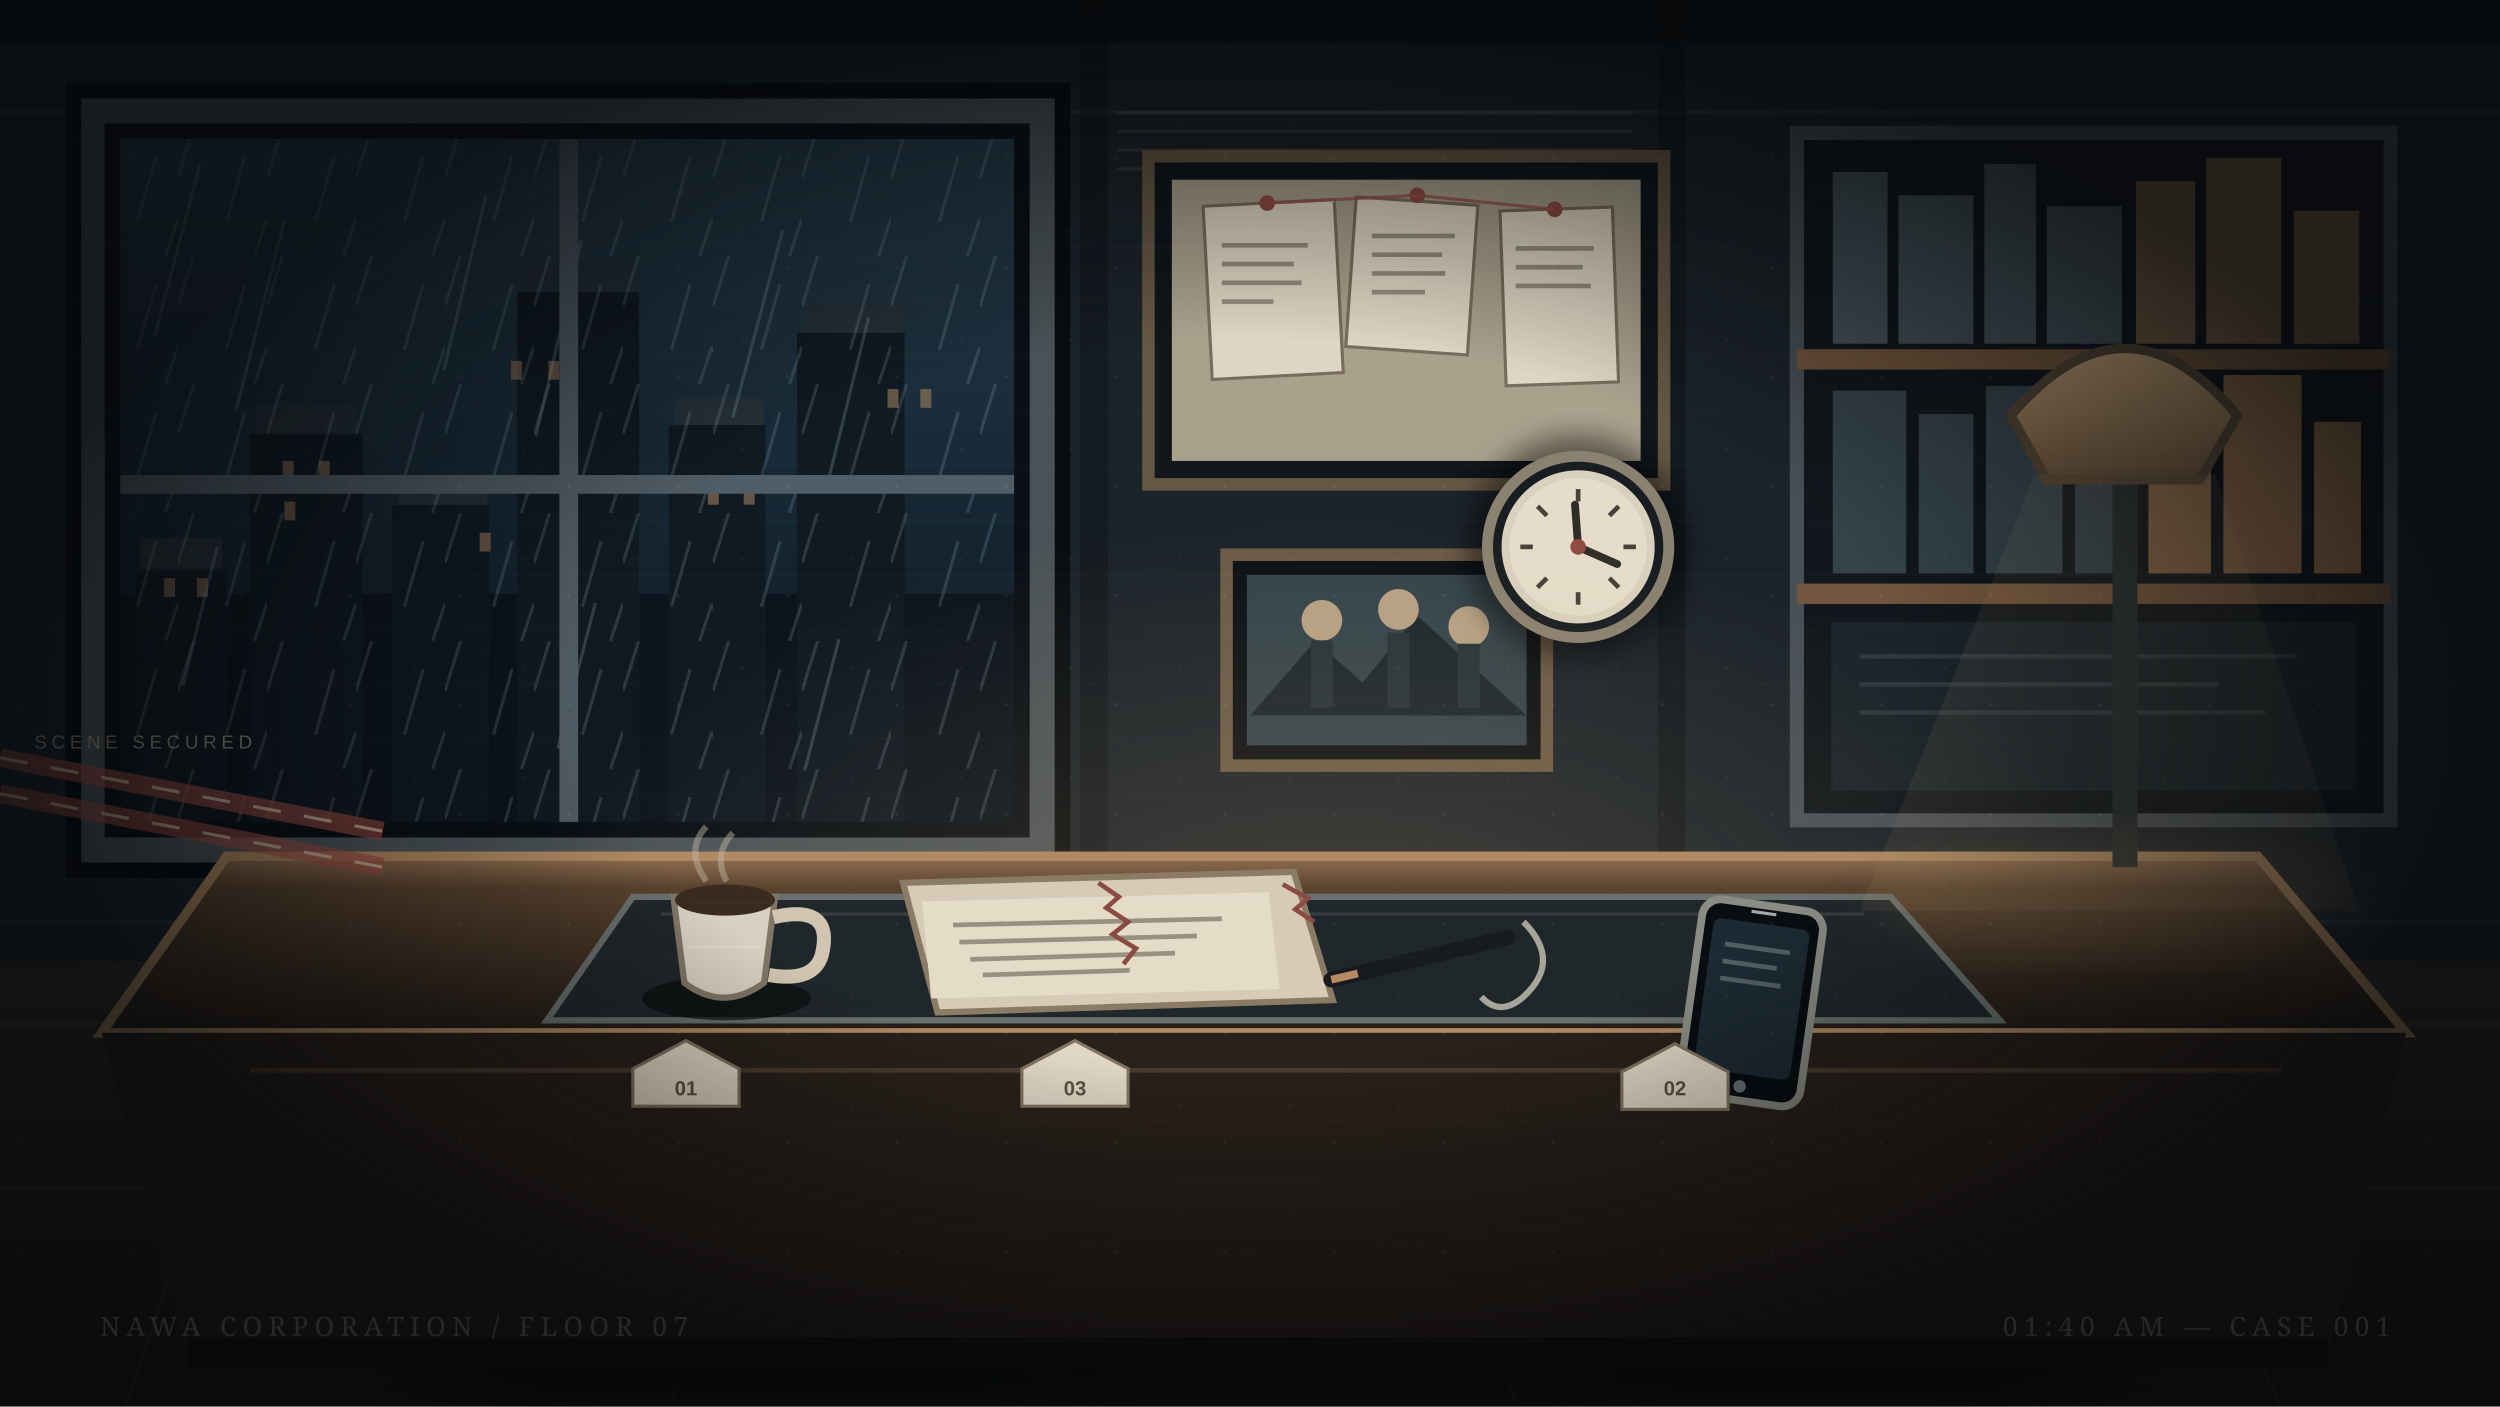
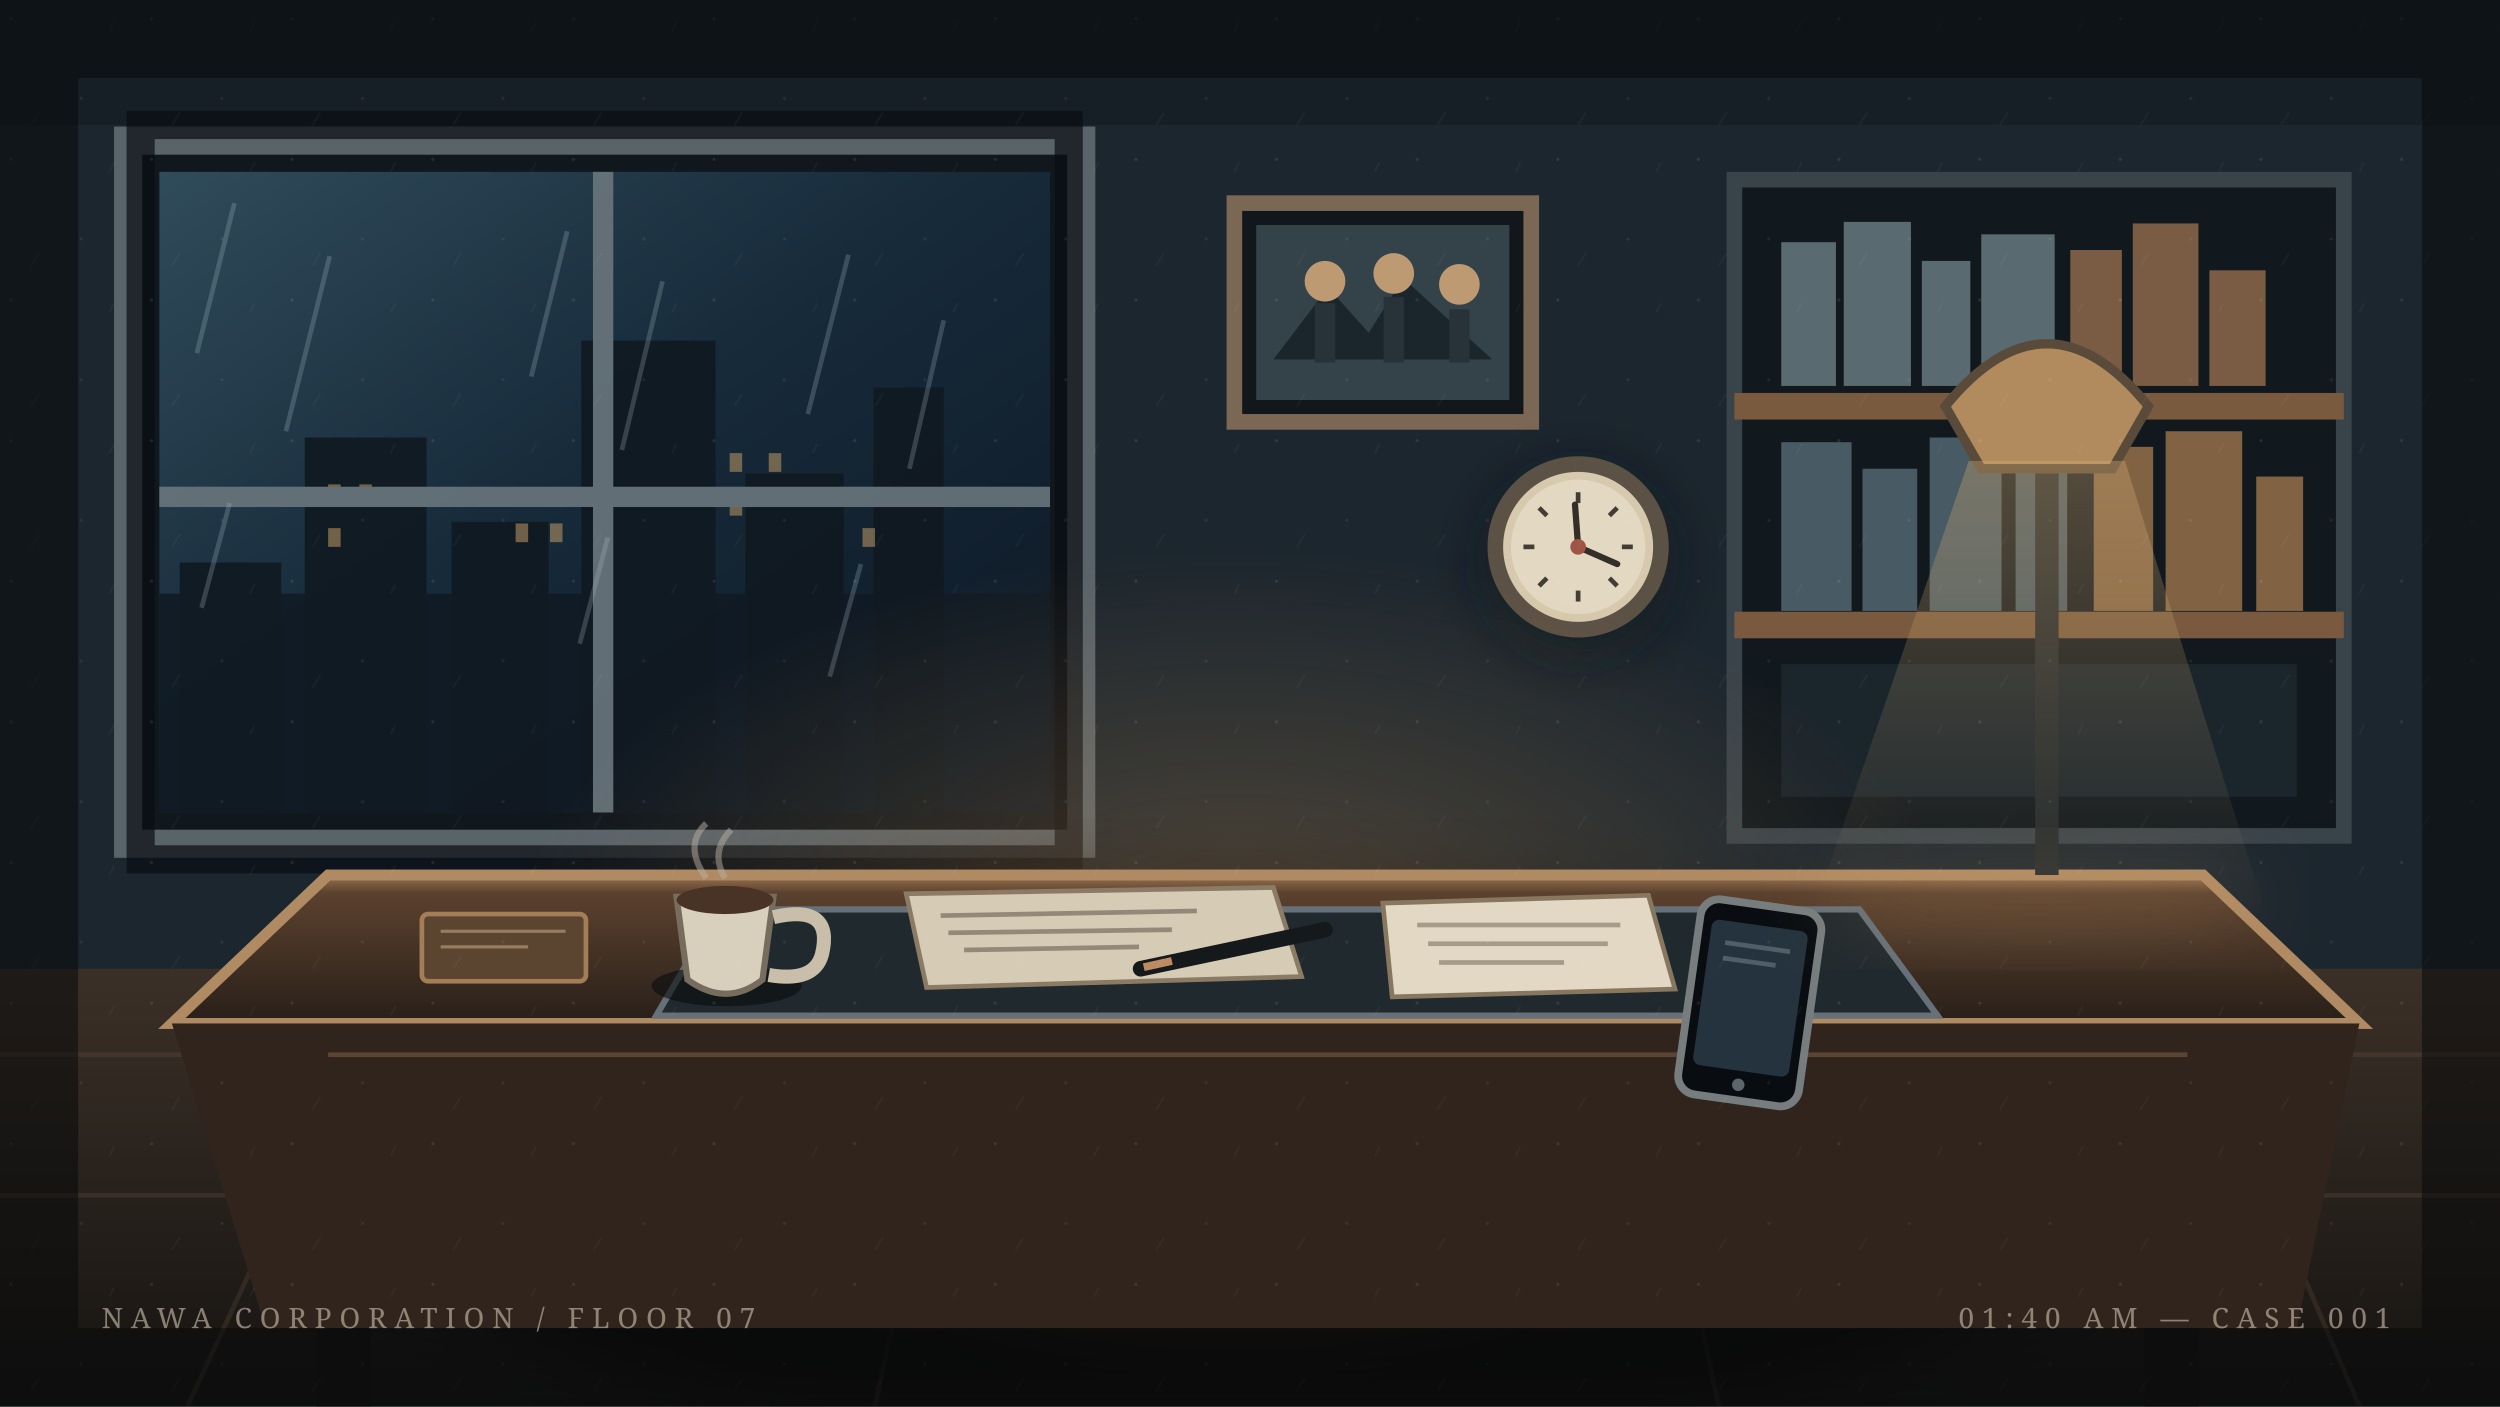
<svg xmlns="http://www.w3.org/2000/svg" width="1600" height="900" viewBox="0 0 1600 900">
  <defs>
-     <linearGradient id="backWall" x2="0" y2="1">
-       <stop stop-color="#283039" />
-       <stop offset=".55" stop-color="#171e24" />
-       <stop offset="1" stop-color="#101418" />
+     <linearGradient id="wall" x2="0" y2="1">
+       <stop stop-color="#28343d" />
+       <stop offset=".62" stop-color="#1a232b" />
+       <stop offset="1" stop-color="#101519" />
    </linearGradient>
    <linearGradient id="floor" x2="0" y2="1">
-       <stop stop-color="#34302b" />
-       <stop offset="1" stop-color="#121314" />
+       <stop stop-color="#3b3027" />
+       <stop offset="1" stop-color="#151311" />
    </linearGradient>
-     <linearGradient id="wood" x2="0" y2="1">
-       <stop stop-color="#927052" />
-       <stop offset=".18" stop-color="#59432f" />
-       <stop offset="1" stop-color="#241d18" />
+     <linearGradient id="desk" x2="0" y2="1">
+       <stop stop-color="#9a7450" />
+       <stop offset=".12" stop-color="#5b412e" />
+       <stop offset="1" stop-color="#281f19" />
    </linearGradient>
-     <linearGradient id="window" x2="0" y2="1">
-       <stop stop-color="#263d4c" />
-       <stop offset=".58" stop-color="#152532" />
-       <stop offset="1" stop-color="#101821" />
+     <linearGradient id="glass" x2="1" y2="1">
+       <stop stop-color="#304b5a" />
+       <stop offset=".45" stop-color="#172b3b" />
+       <stop offset="1" stop-color="#0d1724" />
    </linearGradient>
-     <linearGradient id="lampShade" x2="0" y2="1">
-       <stop stop-color="#c5a477" />
-       <stop offset="1" stop-color="#67513a" />
+     <linearGradient id="lamp" x2="0" y2="1">
+       <stop stop-color="#d6ad73" stop-opacity=".34" />
+       <stop offset="1" stop-color="#d6ad73" stop-opacity="0" />
    </linearGradient>
-     <radialGradient id="lampPool">
-       <stop stop-color="#d7b27b" stop-opacity=".24" />
-       <stop offset="1" stop-color="#d7b27b" stop-opacity="0" />
+     <radialGradient id="pool">
+       <stop stop-color="#c48d50" stop-opacity=".34" />
+       <stop offset="1" stop-color="#c48d50" stop-opacity="0" />
    </radialGradient>
-     <radialGradient id="vignette">
-       <stop offset=".52" stop-color="#000" stop-opacity="0" />
-       <stop offset="1" stop-color="#050709" stop-opacity=".72" />
-     </radialGradient>
-     <filter id="soft">
-       <feGaussianBlur stdDeviation="16" />
+     <filter id="blur">
+       <feGaussianBlur stdDeviation="24" />
    </filter>
-     <filter id="shadow">
-       <feGaussianBlur stdDeviation="9" />
+     <filter id="shadow" x="-40%" y="-40%" width="180%" height="180%">
+       <feGaussianBlur stdDeviation="15" />
    </filter>
-     <pattern id="wallgrain" width="70" height="70" patternUnits="userSpaceOnUse">
-       <path d="M0 18h70M0 53h70" stroke="#fff" opacity=".018" />
-       <circle cx="14" cy="31" r="1" fill="#fff" opacity=".07" />
-       <circle cx="55" cy="8" r="1" fill="#fff" opacity=".04" />
-     </pattern>
-     <pattern id="rain" width="57" height="82" patternUnits="userSpaceOnUse">
-       <path d="M10 0L0 32M43 18L31 60M57 58L49 82" stroke="#b9d0dc" stroke-width="2" opacity=".17" />
+     <pattern id="grain" width="90" height="90" patternUnits="userSpaceOnUse">
+       <circle cx="7" cy="12" r="1" fill="#fff" opacity=".09" />
+       <circle cx="52" cy="63" r="1" fill="#fff" opacity=".07" />
+       <path d="M20 80l5 -8M70 20l3 -6" stroke="#fff" opacity=".04" />
    </pattern>
  </defs>
-   <rect width="1600" height="900" fill="url(#backWall)" />
-   <path d="M0 0H1600V625H0Z" fill="#1b232a" />
-   <path d="M0 0H1600V28H0Z" fill="#0b1014" opacity=".8" />
-   <path d="M0 72H1600M0 590H1600" stroke="#697078" opacity=".18" stroke-width="3" />
-   <rect x="58" y="70" width="610" height="475" fill="#0a1016" stroke="#4b5358" stroke-width="18" />
-   <rect x="77" y="89" width="572" height="437" fill="url(#window)" />
-   <g opacity=".95">
-     <path d="M77 380H649V526H77Z" fill="#0c141c" />
-     <path d="M87 366h58v160H87zm73-88h72v248h-72zm91 45h62v203h-62zm80-136h78v339h-78zm97 85h62v254h-62zm82-59h69v313h-69z" fill="#101922" />
-     <path d="M90 364h52v-20h-52zm74-87h65v-18h-65zm91 46h57v-19h-57zm80-136h72v-20h-72zm97 85h57v-17h-57zm82-59h64v-19h-64z" fill="#26313a" />
-     <g fill="#b28b62" opacity=".55">
-       <path d="M105 370h7v12h-7zm21 0h7v12h-7zm55-75h7v12h-7zm23 0h7v12h-7zm-22 26h7v12h-7zm125 20h7v12h-7zm20-110h7v12h-7zm24 0h7v12h-7zm102 80h7v12h-7zm23 0h7v12h-7zm92-62h7v12h-7zm21 0h7v12h-7z" />
+   <rect width="1600" height="900" fill="url(#wall)" />
+   <path d="M0 0H1600V670H0Z" fill="#1c262e" />
+   <path d="M0 0H1600V80H0Z" fill="#11181e" opacity=".5" />
+   <rect x="82" y="90" width="610" height="450" fill="#10171d" stroke="#59636a" stroke-width="18" />
+   <rect x="102" y="110" width="570" height="410" fill="url(#glass)" />
+   <g opacity=".9">
+     <path d="M102 380h570v140H102Z" fill="#101923" />
+     <path d="M115 360h65v160h-65zm80-80h78v240h-78zm94 54h62v186h-62zm83-116h86v302h-86zm105 85h63v217h-63zm82-55h45v272h-45z" fill="#101820" />
+     <g fill="#d0a56a" opacity=".55">
+       <path d="M210 310h8v12h-8zm20 0h8v12h-8zm-20 28h8v12h-8zm120-3h8v12h-8zm22 0h8v12h-8zm115-45h8v12h-8zm25 0h8v12h-8zm-25 28h8v12h-8zm85 20h8v12h-8z" />
+     </g>
+     <path d="M386 110V520M102 318H672" stroke="#69767c" stroke-width="13" />
+   </g>
+   <g stroke="#a9c1cd" stroke-width="3" opacity=".25">
+     <path d="M150 130l-24 96m85-62l-28 112m180-128l-23 93m84-61l-26 108m145-125l-26 102m87-60l-22 95m-435 22l-18 67m260-45l-18 68m180-51l-20 72" />
+   </g>
+   <rect x="90" y="80" width="594" height="470" fill="none" stroke="#080d12" stroke-width="18" opacity=".7" />
+   <rect x="1110" y="115" width="390" height="420" fill="#12191e" stroke="#39434a" stroke-width="10" />
+   <path d="M1110 260H1500M1110 400H1500" stroke="#795a3e" stroke-width="17" />
+   <g>
+     <g fill="#596a70">
+       <rect x="1140" y="155" width="35" height="92" />
+       <rect x="1180" y="142" width="43" height="105" />
+       <rect x="1230" y="167" width="31" height="80" />
+       <rect x="1268" y="150" width="47" height="97" />
+     </g>
+     <g fill="#795c43">
+       <rect x="1325" y="160" width="33" height="87" />
+       <rect x="1365" y="143" width="42" height="104" />
+       <rect x="1414" y="173" width="36" height="74" />
+     </g>
+     <g fill="#485a63">
+       <rect x="1140" y="283" width="45" height="108" />
+       <rect x="1192" y="300" width="35" height="91" />
+       <rect x="1235" y="280" width="46" height="111" />
+       <rect x="1290" y="294" width="33" height="97" />
+     </g>
+     <g fill="#816344">
+       <rect x="1340" y="286" width="38" height="105" />
+       <rect x="1386" y="276" width="49" height="115" />
+       <rect x="1444" y="305" width="30" height="86" />
+     </g>
+     <g fill="#1b252c">
+       <rect x="1140" y="425" width="330" height="85" />
    </g>
  </g>
-   <rect x="77" y="89" width="572" height="437" fill="url(#rain)" />
-   <g stroke="#a8c1ce" stroke-width="2" opacity=".23">
-     <path d="M128 105l-29 110m83-74l-31 122m160-138l-27 112m88-83l-29 125m158-132l-32 120m87-64l-27 109m-390 38l-22 89m264-53l-24 93m180-70l-22 84" />
+   <rect x="790" y="130" width="190" height="140" fill="#11171b" stroke="#7a6854" stroke-width="10" />
+   <rect x="804" y="144" width="162" height="112" fill="#34434a" />
+   <path d="M815 230l35-46 26 29 22-35 57 52z" fill="#1a262b" />
+   <g fill="#bd9a71">
+     <circle cx="848" cy="180" r="13" />
+     <circle cx="892" cy="175" r="13" />
+     <circle cx="934" cy="182" r="13" />
  </g>
-   <path d="M364 89V526M77 310H649" stroke="#515d66" stroke-width="12" />
-   <path d="M47 58H680V557H47Z" fill="none" stroke="#080d11" stroke-width="10" />
-   <path d="M700 0V590M1070 0V590" stroke="#0c1115" stroke-width="18" opacity=".5" />
-   <g opacity=".2" stroke="#899096" stroke-width="2">
-     <path d="M715 72H1045M715 84H1045M715 96H1045M715 108H1045" />
+   <path d="M848 194v38m44-42v42m42-34v34" stroke="#283239" stroke-width="13" />
+   <circle cx="1010" cy="360" r="64" fill="#11171a" opacity=".55" filter="url(#shadow)" />
+   <circle cx="1010" cy="350" r="53" fill="#d6c9ad" stroke="#5b5145" stroke-width="10" />
+   <circle cx="1010" cy="350" r="43" fill="#e3d8c2" />
+   <g stroke="#423d35" stroke-width="3">
+     <path d="M1010 315v7m0 56v7m-35-35h7m56 0h7m-60-25l5 5m40 40l5 5m0-50l-5 5m-40 40l-5 5" />
  </g>
-   <rect x="1150" y="85" width="380" height="440" fill="#11171c" stroke="#485057" stroke-width="9" />
-   <path d="M1150 230H1530M1150 380H1530" stroke="#73563d" stroke-width="13" />
-   <g>
-     <g fill="#46545c">
-       <rect x="1173" y="110" width="35" height="110" />
-       <rect x="1215" y="125" width="48" height="95" />
-       <rect x="1270" y="105" width="33" height="115" />
-       <rect x="1310" y="132" width="48" height="88" />
-     </g>
-     <g fill="#796047">
-       <rect x="1367" y="116" width="38" height="104" />
-       <rect x="1412" y="101" width="48" height="119" />
-       <rect x="1468" y="135" width="42" height="85" />
-     </g>
-     <g fill="#35434b">
-       <rect x="1173" y="250" width="47" height="117" />
-       <rect x="1228" y="265" width="35" height="102" />
-       <rect x="1271" y="247" width="49" height="120" />
-       <rect x="1328" y="259" width="37" height="108" />
-     </g>
-     <g fill="#876648">
-       <rect x="1375" y="251" width="40" height="116" />
-       <rect x="1423" y="240" width="50" height="127" />
-       <rect x="1481" y="270" width="30" height="97" />
-     </g>
-     <rect x="1172" y="398" width="336" height="108" fill="#1b242a" />
-     <path d="M1190 420h280m-280 18h230m-230 18h260" stroke="#718087" stroke-width="3" opacity=".2" />
-   </g>
-   <rect x="735" y="100" width="330" height="210" fill="#10161a" stroke="#665744" stroke-width="8" />
-   <rect x="750" y="115" width="300" height="180" fill="#aaa18d" />
-   <g fill="#ded5c2" stroke="#786c5a" stroke-width="2">
-     <rect x="770" y="132" width="84" height="111" transform="rotate(-3 770 132)" />
-     <rect x="868" y="126" width="78" height="96" transform="rotate(4 868 126)" />
-     <rect x="960" y="135" width="72" height="112" transform="rotate(-2 960 135)" />
-   </g>
-   <g stroke="#6e665b" stroke-width="3" opacity=".65">
-     <path d="M782 157h55m-55 12h46m-46 12h51m-51 12h33M878 151h53m-53 12h45m-45 12h47m-47 12h34M970 159h50m-50 12h43m-43 12h48" />
-   </g>
-   <g fill="#914b43">
-     <circle cx="811" cy="130" r="5" />
-     <circle cx="907" cy="125" r="5" />
-     <circle cx="995" cy="134" r="5" />
-   </g>
-   <path d="M811 130L907 125L995 134" fill="none" stroke="#9c5148" stroke-width="2" opacity=".8" />
-   <rect x="785" y="355" width="205" height="135" fill="#0b1014" stroke="#6b5a47" stroke-width="8" />
-   <rect x="798" y="368" width="179" height="109" fill="#33434a" />
-   <path d="M800 458l42-48 30 27 35-43 70 64z" fill="#1a252c" />
-   <g fill="#b7a184">
-     <circle cx="846" cy="397" r="13" />
-     <circle cx="895" cy="390" r="13" />
-     <circle cx="940" cy="401" r="13" />
-   </g>
-   <path d="M846 410v43m49-48v48m45-41v41" stroke="#263239" stroke-width="14" />
-   <circle cx="1010" cy="350" r="71" fill="#000" opacity=".48" filter="url(#shadow)" />
-   <circle cx="1010" cy="350" r="58" fill="#171d21" stroke="#8b8170" stroke-width="7" />
-   <circle cx="1010" cy="350" r="49" fill="#d9d0bd" />
-   <circle cx="1010" cy="350" r="44" fill="#e5ddca" />
-   <g stroke="#474139" stroke-width="3">
-     <path d="M1010 313v8m0 58v8m-37-37h8m58 0h8m-63-26l6 6m40 40l6 6m0-52l-6 6m-40 40l-6 6" />
-   </g>
-   <path d="M1010 350l-2-27m2 27l25 11" stroke="#302d28" stroke-width="5" stroke-linecap="round" />
-   <circle cx="1010" cy="350" r="5" fill="#914b43" />
-   <path d="M0 615H1600V900H0Z" fill="url(#floor)" />
-   <path d="M0 655H1600M0 760H1600" stroke="#9b8973" stroke-width="3" opacity=".14" />
-   <g stroke="#9b8973" stroke-width="2" opacity=".12">
-     <path d="M180 615L80 900M480 615L430 900M900 615L970 900M1320 615L1460 900" />
-   </g>
-   <ellipse cx="810" cy="760" rx="660" ry="190" fill="#000" opacity=".68" filter="url(#soft)" />
-   <ellipse cx="850" cy="630" rx="520" ry="300" fill="url(#lampPool)" />
-   <path d="M145 548L1445 548L1540 661L65 661Z" fill="url(#wood)" stroke="#b08a62" stroke-width="6" />
-   <path d="M65 661H1540L1490 866H120Z" fill="#29211b" />
-   <path d="M120 866H1490" stroke="#100e0c" stroke-width="20" />
-   <path d="M160 685H1460" stroke="#b28d67" stroke-width="3" opacity=".24" />
-   <path d="M405 574L1210 574L1280 653L350 653Z" fill="#20272b" stroke="#6b716f" stroke-width="4" />
-   <path d="M423 585L1193 585" stroke="#a1a39b" stroke-width="2" opacity=".18" />
-   <path d="M578 565l250-7 25 82-253 8z" fill="#d5cbb7" stroke="#8b7b65" stroke-width="4" />
-   <path d="M590 577l222-6 7 62-223 6z" fill="#e5dcc8" />
-   <path d="M610 592l172-4m-168 15l152-4m-145 15l131-4m-123 14l94-3" stroke="#777064" stroke-width="3" opacity=".7" />
-   <path d="M703 565l13 9-8 7 14 9-10 8 15 9-8 10" fill="none" stroke="#8a4b42" stroke-width="3" />
-   <path d="M821 566l16 9-8 7 12 8" fill="none" stroke="#8a4b42" stroke-width="3" />
-   <path d="M852 627l113-27" stroke="#171b1d" stroke-width="10" stroke-linecap="round" />
-   <path d="M852 627l17-4" stroke="#b68a62" stroke-width="5" />
-   <path d="M975 590q25 25 0 48q-15 13-27 0" fill="none" stroke="#a7a49a" stroke-width="4" />
-   <g transform="translate(1091 574) rotate(8)">
-     <rect x="0" y="0" width="78" height="126" rx="12" fill="#080d11" stroke="#8a8b84" stroke-width="5" />
-     <rect x="8" y="12" width="62" height="97" rx="5" fill="#1d2a33" />
-     <path d="M17 28h42M17 39h35M17 50h39" stroke="#7d8b8d" stroke-width="3" opacity=".55" />
-     <circle cx="39" cy="117" r="4" fill="#687176" />
-     <path d="M31 5h16" stroke="#a6aaa6" stroke-width="2" />
+   <path d="M1010 350l-2-27m2 27l25 11" stroke="#332e28" stroke-width="4" stroke-linecap="round" />
+   <circle cx="1010" cy="350" r="5" fill="#9e5546" />
+   <path d="M0 620L1600 620V900H0Z" fill="url(#floor)" />
+   <path d="M0 675L1600 675M0 765L1600 765M250 620L120 900M620 620L560 900M1040 620L1100 900M1390 620L1510 900" stroke="#75604a" stroke-width="3" opacity=".22" />
+   <ellipse cx="790" cy="740" rx="590" ry="180" fill="#000" opacity=".6" filter="url(#blur)" />
+   <ellipse cx="790" cy="620" rx="470" ry="270" fill="url(#pool)" />
+   <path d="M210 560L1410 560L1510 655L110 655Z" fill="url(#desk)" stroke="#b08a62" stroke-width="7" />
+   <path d="M110 655L1510 655L1470 850L170 850Z" fill="#30241c" />
+   <path d="M210 675H1400" stroke="#c39a6d" stroke-width="3" opacity=".28" />
+   <path d="M220 850V900M1390 850V900" stroke="#17120f" stroke-width="35" />
+   <path d="M460 582L1190 582L1240 650L420 650Z" fill="#20292d" stroke="#657078" stroke-width="4" />
+   <path d="M580 572l235-4 18 57-240 7z" fill="#d6cbb5" stroke="#8b7b65" stroke-width="3" />
+   <path d="M602 586l164-3m-159 14l143-2m-133 13l112-2" stroke="#756c60" stroke-width="3" opacity=".7" />
+   <path d="M885 578l170-5 17 60-181 5z" fill="#e2d8c3" stroke="#88775f" stroke-width="3" />
+   <path d="M907 592h130m-123 12h115m-108 12h80" stroke="#857969" stroke-width="3" opacity=".65" />
+   <g transform="translate(1090 574) rotate(8)">
+     <rect x="0" y="0" width="78" height="126" rx="12" fill="#090d11" stroke="#777d7e" stroke-width="5" />
+     <rect x="8" y="13" width="62" height="94" rx="5" fill="#24333d" />
+     <path d="M18 27h42M18 37h34" stroke="#72818a" stroke-width="3" opacity=".55" />
+     <circle cx="39" cy="116" r="4" fill="#5c6568" />
  </g>
  <g transform="translate(465 574)">
-     <ellipse cx="0" cy="65" rx="54" ry="14" fill="#080a0b" opacity=".65" />
-     <path d="M-34 0h65l-7 55q-26 19-51 0z" fill="#d8d1c2" stroke="#817666" stroke-width="4" />
-     <ellipse cx="-1" cy="2" rx="32" ry="10" fill="#3b2a20" />
-     <path d="M30 13q39-9 31 24q-5 18-34 13" fill="none" stroke="#d0c5b0" stroke-width="9" />
-     <path d="M-13 -10q-14-20 0-35m13 35q-9-17 4-31" fill="none" stroke="#c3b8a5" stroke-width="4" opacity=".45" />
-     <path d="M-25 32h47" stroke="#f0e8d8" stroke-width="2" opacity=".25" />
+     <ellipse cx="0" cy="57" rx="48" ry="13" fill="#090b0d" opacity=".6" />
+     <path d="M-32 0h62l-7 53q-23 18-48 0z" fill="#d8d0bd" stroke="#766d5e" stroke-width="4" />
+     <ellipse cx="-1" cy="2" rx="31" ry="9" fill="#493226" />
+     <path d="M30 13q39-9 31 24q-5 18-34 13" fill="none" stroke="#c9bea9" stroke-width="9" />
+     <path d="M-13 -12q-15-21 0-35m12 35q-10-17 4-31" fill="none" stroke="#b9b0a1" stroke-width="4" opacity=".5" />
  </g>
-   <path d="M1360 555V265" stroke="#222a2e" stroke-width="16" />
-   <path d="M1287 266Q1360 180 1432 266L1408 307H1310Z" fill="url(#lampShade)" stroke="#544735" stroke-width="6" />
-   <path d="M1302 304L1190 583H1510L1418 304Z" fill="#d4b07b" opacity=".08" />
-   <ellipse cx="1355" cy="572" rx="155" ry="42" fill="#d6b17b" opacity=".13" filter="url(#soft)" />
-   <g font-family="Arial,sans-serif" font-size="13" font-weight="700" text-anchor="middle">
-     <path d="M405 684l34-18 34 18v24h-68z" fill="#e1d8c6" stroke="#82745e" stroke-width="2" />
-     <text x="439" y="701" fill="#5d5143">01</text>
-     <path d="M1038 686l34-18 34 18v24h-68z" fill="#e1d8c6" stroke="#82745e" stroke-width="2" />
-     <text x="1072" y="701" fill="#5d5143">02</text>
-     <path d="M654 684l34-18 34 18v24h-68z" fill="#e1d8c6" stroke="#82745e" stroke-width="2" />
-     <text x="688" y="701" fill="#5d5143">03</text>
-   </g>
-   <path d="M0 485L245 532M0 508L245 555" stroke="#a14f45" stroke-width="12" opacity=".65" />
-   <path d="M0 485L245 532M0 508L245 555" stroke="#d7c7ae" stroke-width="2" stroke-dasharray="18 15" opacity=".7" />
-   <text x="22" y="479" fill="#d5c4aa" font-family="Arial" font-size="12" letter-spacing="3" opacity=".6">SCENE SECURED</text>
-   <text x="64" y="855" fill="#c9c0b1" opacity=".56" font-family="Georgia" font-size="17" letter-spacing="4">NAWA CORPORATION / FLOOR 07</text>
-   <text x="1530" y="855" text-anchor="end" fill="#c9c0b1" opacity=".56" font-family="Georgia" font-size="17" letter-spacing="4">01:40 AM — CASE 001</text>
-   <rect width="1600" height="900" fill="url(#wallgrain)" />
-   <rect width="1600" height="900" fill="url(#vignette)" />
+   <path d="M1310 560L1310 250" stroke="#242a2d" stroke-width="15" />
+   <path d="M1245 260Q1310 180 1375 260L1352 300H1268Z" fill="#b18b5e" stroke="#594a39" stroke-width="6" />
+   <path d="M1260 295L1160 585H1450L1360 295Z" fill="url(#lamp)" />
+   <ellipse cx="1305" cy="575" rx="145" ry="38" fill="#d5a66d" opacity=".12" filter="url(#blur)" />
+   <path d="M730 620l118-25" stroke="#15191b" stroke-width="10" stroke-linecap="round" />
+   <path d="M732 619l18-4" stroke="#bd8b62" stroke-width="5" />
+   <rect x="270" y="585" width="105" height="43" rx="4" fill="#5b4531" stroke="#a37d55" stroke-width="3" />
+   <path d="M282 596h80m-80 10h56" stroke="#c0a27c" stroke-width="2" opacity=".6" />
+   <rect width="1600" height="900" fill="url(#grain)" />
+   <rect width="1600" height="900" fill="none" stroke="#07090b" stroke-width="100" opacity=".55" />
+   <text x="65" y="850" fill="#c3b7a5" opacity=".65" font-family="Georgia" font-size="18" letter-spacing="5">NAWA CORPORATION / FLOOR 07</text>
+   <text x="1530" y="850" text-anchor="end" fill="#c3b7a5" opacity=".65" font-family="Georgia" font-size="18" letter-spacing="5">01:40 AM — CASE 001</text>
</svg>
